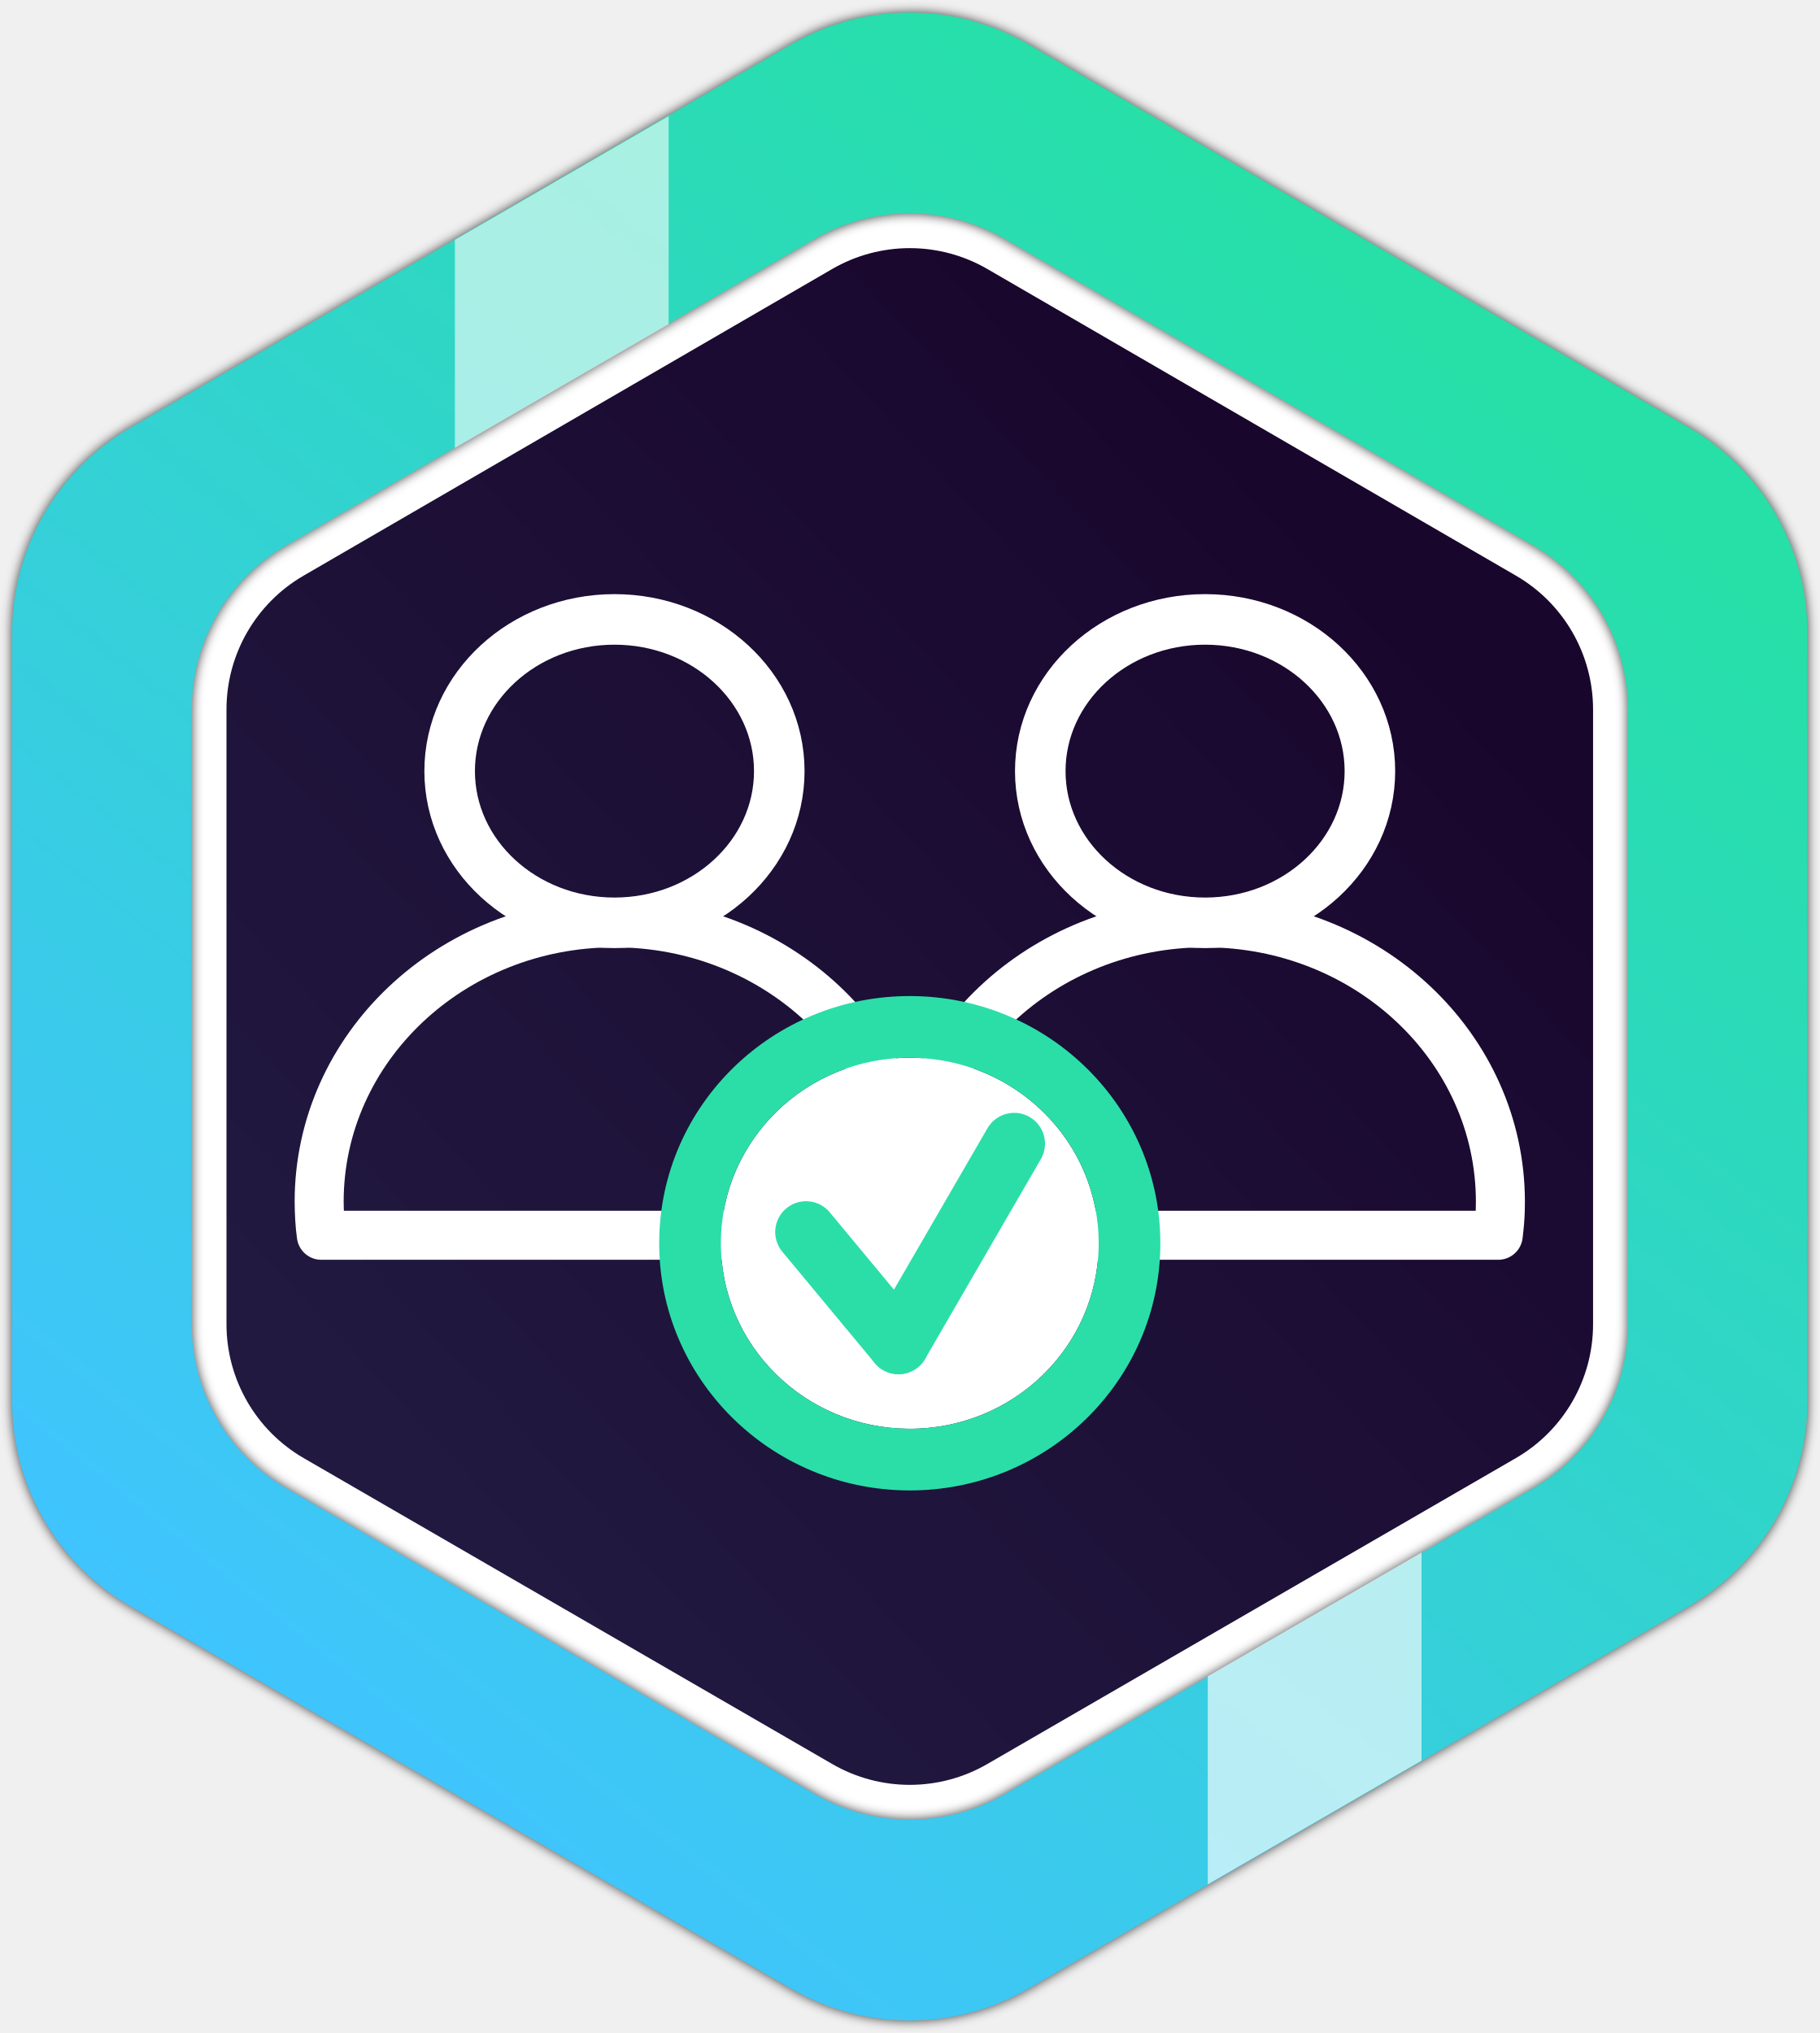
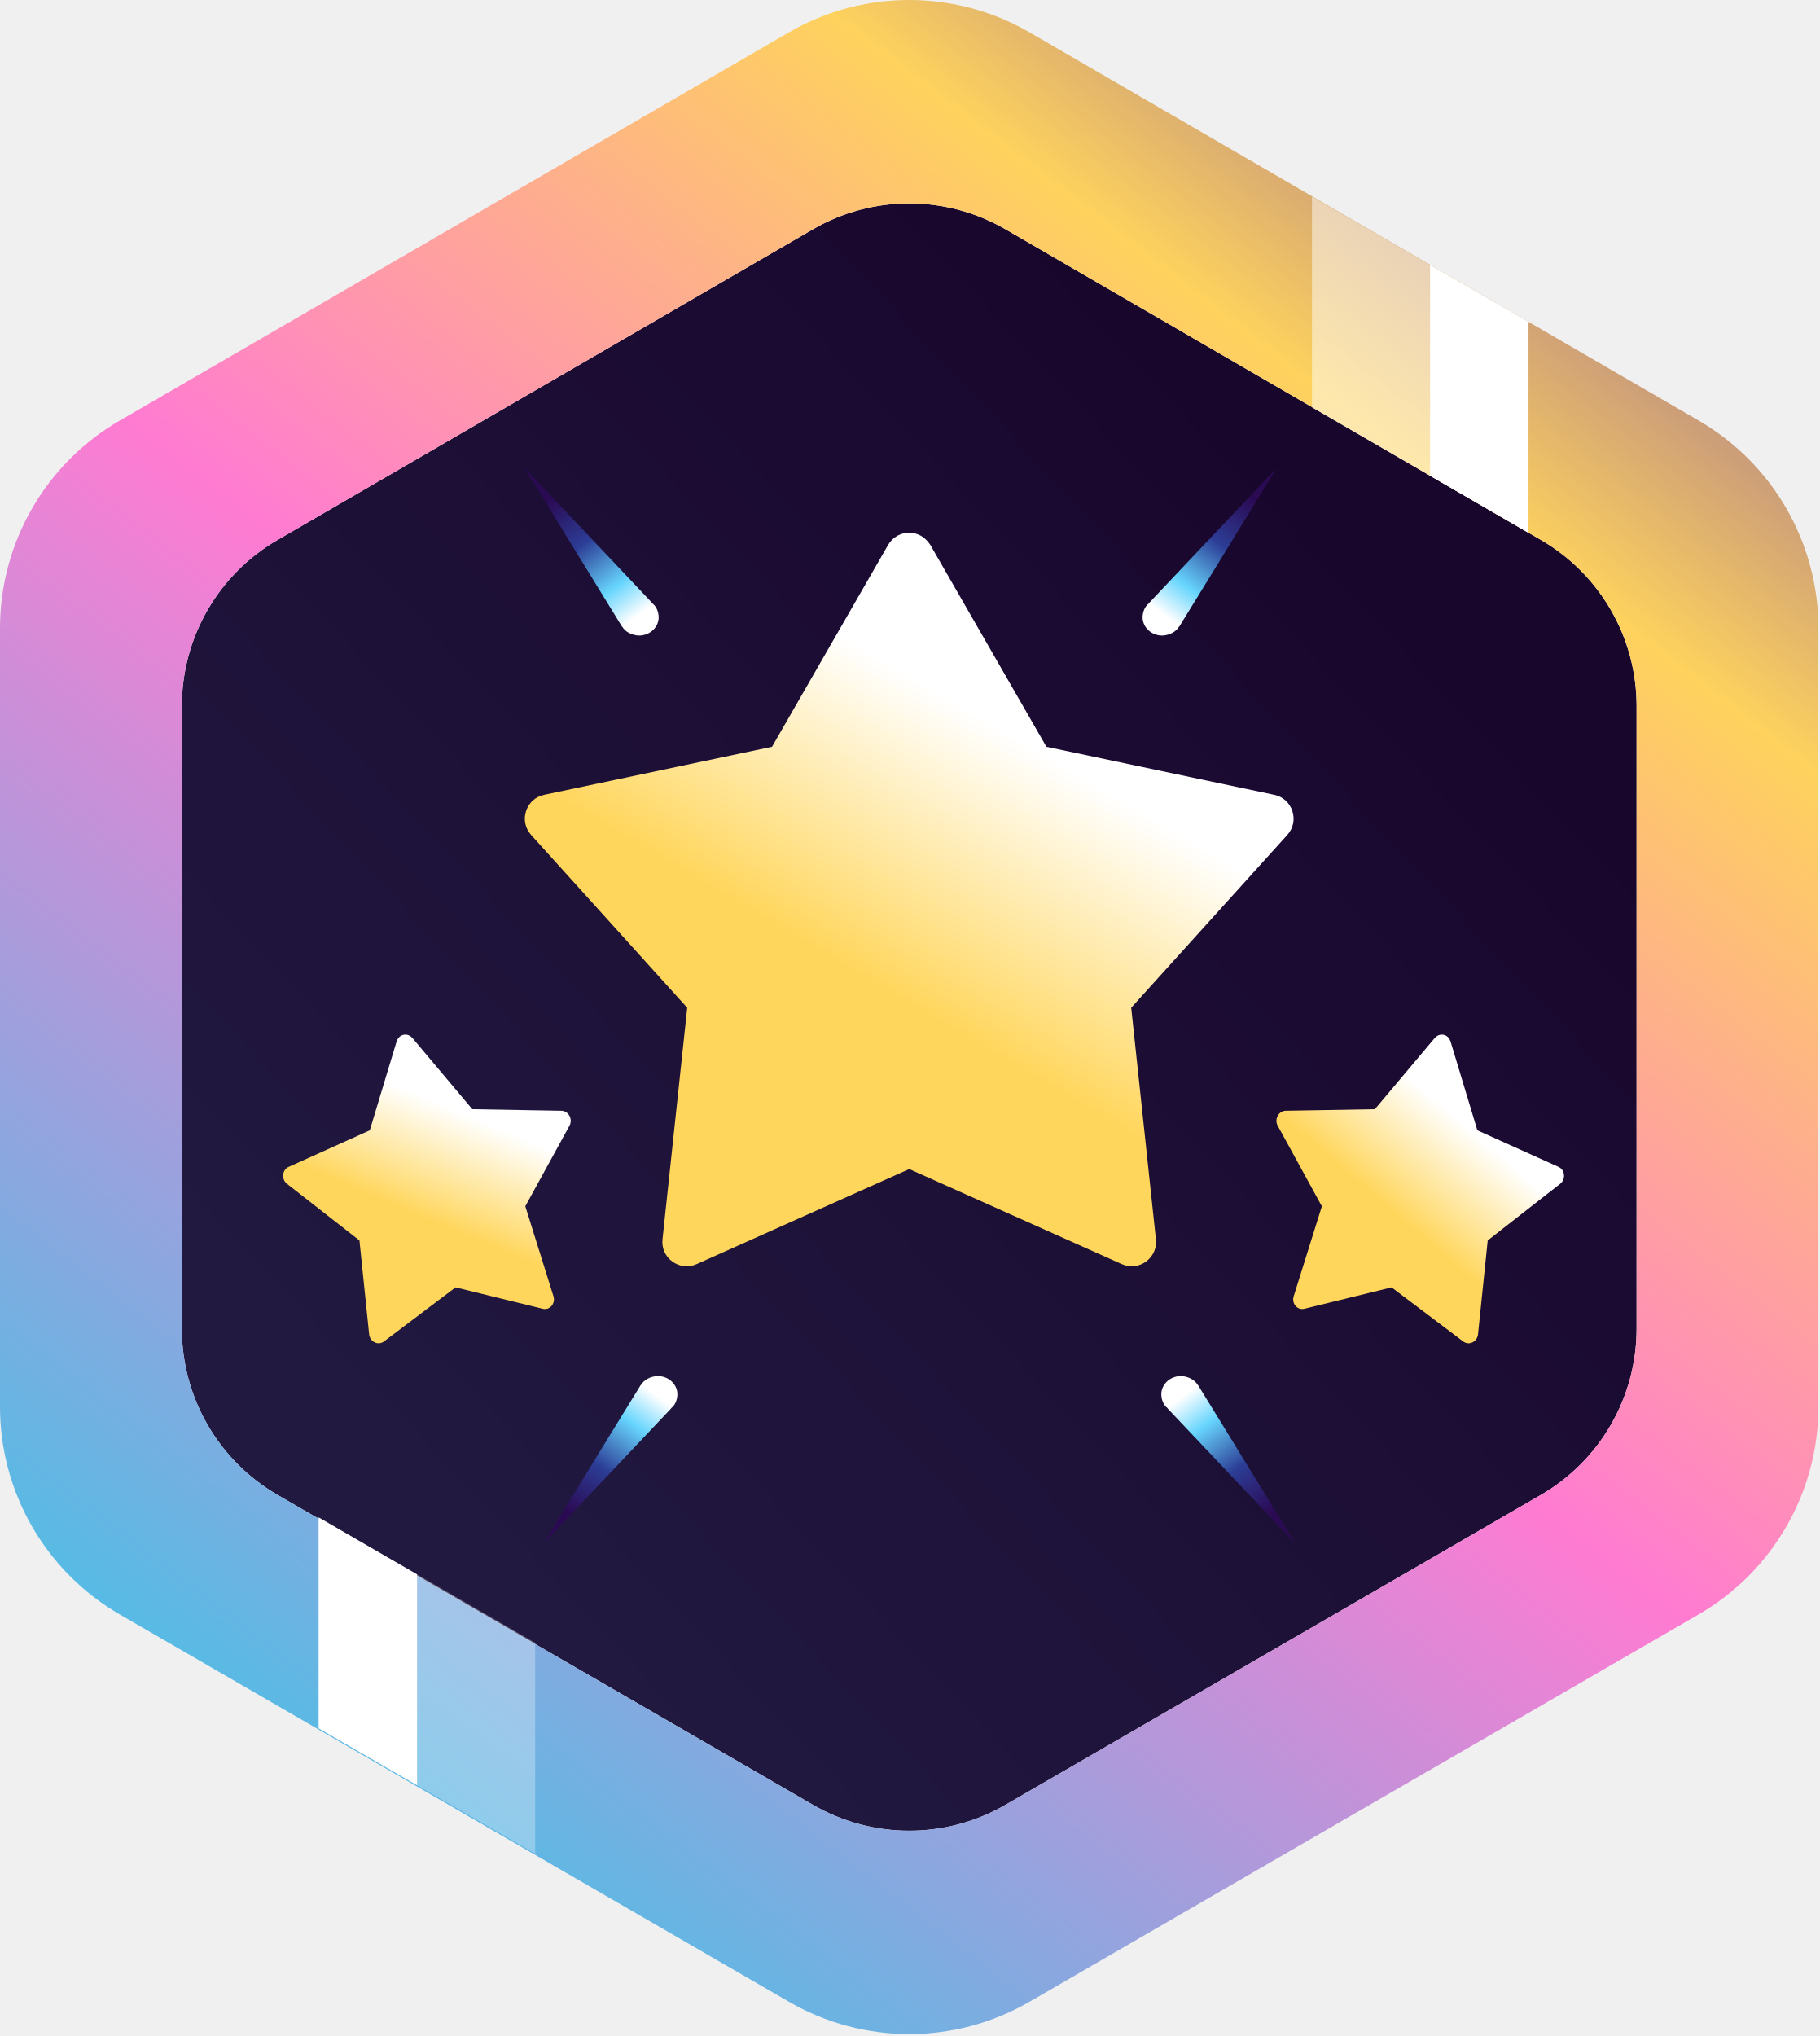
- <svg xmlns="http://www.w3.org/2000/svg" width="784" height="876" viewBox="0 0 784 876" fill="none">
-   <path d="M701.416 570.592V305.712C701.416 276.596 685.915 249.684 660.732 235.076L432.98 102.948C407.64 88.248 376.364 88.248 351.024 102.948L123.272 235.076C98.088 249.684 82.588 276.596 82.588 305.712V570.592C82.588 599.734 98.12 626.668 123.342 641.268L351.094 773.092C376.4 787.739 407.604 787.739 432.91 773.092L660.662 641.268C685.884 626.668 701.416 599.734 701.416 570.592Z" fill="url(#paint0_linear_1785_3414)" />
-   <path d="M701.416 570.592V305.712C701.416 276.596 685.915 249.684 660.732 235.076L432.98 102.948C407.64 88.248 376.364 88.248 351.024 102.948L123.272 235.076C98.088 249.684 82.588 276.596 82.588 305.712V570.592C82.588 599.734 98.12 626.668 123.342 641.268L351.094 773.092C376.4 787.739 407.604 787.739 432.91 773.092L660.662 641.268C685.884 626.668 701.416 599.734 701.416 570.592Z" fill="url(#paint1_linear_1785_3414)" />
-   <path d="M701.416 570.592V305.712C701.416 276.596 685.915 249.684 660.732 235.076L432.98 102.948C407.64 88.248 376.364 88.248 351.024 102.948L123.272 235.076C98.088 249.684 82.588 276.596 82.588 305.712V570.592C82.588 599.734 98.12 626.668 123.342 641.268L351.094 773.092C376.4 787.739 407.604 787.739 432.91 773.092L660.662 641.268C685.884 626.668 701.416 599.734 701.416 570.592Z" stroke="white" stroke-width="30" />
-   <g filter="url(#filter0_f_1785_3414)">
-     <path d="M395.318 5.457C412.265 5.946 428.483 10.96 443.224 19.185L727.914 184.345C759.392 202.606 778.768 236.246 778.768 272.639V603.739C778.768 640.168 759.354 673.836 727.826 692.085L443.136 856.865C411.504 875.174 372.498 875.174 340.866 856.865L56.176 692.085C24.648 673.836 5.234 640.168 5.234 603.739V272.639C5.234 236.246 24.608 202.606 56.088 184.345L340.778 19.185C358.285 9.057 375.283 5.457 395.318 5.457ZM397.306 92.095C381.009 91.1 365.206 95.034 351.022 102.948L123.271 235.076C98.086 249.684 82.587 276.596 82.587 305.712V570.591C82.587 599.734 98.118 626.668 123.341 641.268L351.093 773.092C376.398 787.739 407.603 787.739 432.909 773.092L660.661 641.268C685.883 626.668 701.414 599.734 701.414 570.592L701.415 570.591V305.711C701.414 276.596 685.914 249.684 660.731 235.076L432.979 102.948C425.187 98.443 416.688 95.225 407.846 93.473C404.37 92.785 400.819 92.554 397.306 92.095Z" fill="black" fill-opacity="0.75" />
-   </g>
-   <path d="M778.768 603.739C778.768 640.168 759.354 673.836 727.826 692.085L443.136 856.865C411.504 875.174 372.498 875.174 340.866 856.865L56.176 692.085C24.648 673.836 5.234 640.168 5.234 603.739V272.639C5.234 236.246 24.608 202.606 56.088 184.345L340.778 19.185C372.454 0.81 411.548 0.81 443.224 19.185L727.914 184.345C759.392 202.606 778.768 236.246 778.768 272.639V603.739ZM701.415 570.592V305.712C701.414 276.596 685.914 249.684 660.731 235.076L432.979 102.948C407.638 88.248 376.363 88.248 351.022 102.948L123.271 235.076C98.086 249.684 82.587 276.596 82.587 305.712V570.592C82.587 599.734 98.118 626.668 123.341 641.268L351.093 773.092C376.398 787.739 407.603 787.739 432.909 773.092L660.661 641.268C685.883 626.668 701.414 599.734 701.414 570.592H701.415Z" fill="url(#paint2_linear_1785_3414)" />
-   <path d="M196 103.33L288.102 50.02V139.714L196 193.023V103.33Z" fill="white" fill-opacity="0.588" />
-   <path d="M612.511 758.643L520.408 811.952V722.26L612.511 668.95V758.643Z" fill="white" fill-opacity="0.648" />
-   <path d="M264.759 397.635C225.538 397.635 193.744 368.369 193.744 332.266C193.744 296.163 225.538 266.896 264.759 266.896C303.979 266.896 335.773 296.163 335.773 332.266C335.773 368.369 303.979 397.635 264.759 397.635Z" stroke="white" stroke-width="21.78" stroke-linecap="round" stroke-linejoin="round" />
-   <path d="M264.759 397.635C335.033 397.636 392.001 451.449 392.001 517.831C391.95 521.609 391.978 522.629 391.63 527.079C391.494 528.812 391.258 530.536 391.072 532.265H138.445C137.761 527.484 137.581 522.655 137.516 517.831C137.516 451.449 194.485 397.636 264.759 397.636V397.635Z" stroke="white" stroke-width="21.12" stroke-linecap="round" stroke-linejoin="round" />
-   <path d="M519.244 397.635C480.024 397.635 448.23 368.369 448.23 332.266C448.23 296.163 480.024 266.896 519.244 266.896C558.464 266.896 590.259 296.163 590.259 332.266C590.259 368.369 558.464 397.635 519.244 397.635Z" stroke="white" stroke-width="21.78" stroke-linecap="round" stroke-linejoin="round" />
-   <path d="M519.244 397.635C589.518 397.636 646.486 451.449 646.486 517.831C646.436 521.609 646.464 522.629 646.115 527.079C645.98 528.812 645.744 530.536 645.558 532.265H392.93C392.247 527.484 392.067 522.655 392.002 517.831C392.002 451.449 448.97 397.636 519.244 397.636V397.635Z" stroke="white" stroke-width="21.12" stroke-linecap="round" stroke-linejoin="round" />
-   <path d="M391.522 615.637C346.57 615.367 310.343 579.361 310.607 535.214C310.872 491.067 347.527 455.497 392.48 455.766C437.432 456.036 473.659 492.042 473.395 536.189C473.13 580.336 436.475 615.906 391.522 615.637Z" fill="white" />
-   <path d="M392.64 429.193C452.162 429.55 500.322 477.417 499.969 536.348C499.616 595.28 450.886 642.566 391.364 642.21C331.842 641.853 283.682 593.986 284.035 535.055C284.388 476.123 333.118 428.837 392.64 429.193ZM392.481 455.766C347.528 455.497 310.873 491.067 310.608 535.214C310.344 579.361 346.571 615.367 391.523 615.637C436.476 615.906 473.131 580.336 473.396 536.189C473.66 492.042 437.433 456.036 392.481 455.766Z" fill="#2BDEA8" />
-   <path d="M347.307 530.877L387.13 578.843" stroke="#2BDEA8" stroke-width="26.573" stroke-linecap="round" stroke-linejoin="round" />
-   <path d="M387.129 578.842L436.982 492.801" stroke="#2BDEA8" stroke-width="26.573" stroke-linecap="round" stroke-linejoin="round" />
+ <svg xmlns="http://www.w3.org/2000/svg" width="774" height="866" viewBox="0 0 774 866" fill="none">
+   <path d="M696.181 565.188V300.308C696.181 271.192 680.68 244.28 655.497 229.672L427.745 97.544C402.405 82.844 371.129 82.844 345.789 97.544L118.037 229.672C92.853 244.28 77.353 271.192 77.353 300.308V565.188C77.353 594.33 92.885 621.264 118.107 635.864L345.859 767.688C371.165 782.335 402.369 782.335 427.675 767.688L655.427 635.864C680.649 621.264 696.181 594.33 696.181 565.188Z" fill="url(#paint0_linear_198_27)" />
+   <path d="M773.534 598.335C773.534 634.764 754.12 668.432 722.592 686.681L437.902 851.461C406.27 869.77 367.264 869.77 335.632 851.461L50.942 686.681C19.414 668.432 0 634.764 0 598.335V267.235C0 230.842 19.374 197.202 50.854 178.941L335.544 13.781C367.22 -4.594 406.314 -4.594 437.99 13.781L722.68 178.941C754.158 197.202 773.534 230.842 773.534 267.235V598.335ZM696.181 565.188V300.308C696.18 271.192 680.68 244.28 655.497 229.672L427.745 97.544C402.404 82.844 371.129 82.844 345.788 97.544L118.037 229.672C92.852 244.28 77.353 271.192 77.353 300.308V565.188C77.353 594.33 92.884 621.264 118.107 635.864L345.859 767.688C371.164 782.335 402.369 782.335 427.675 767.688L655.427 635.864C680.649 621.264 696.18 594.33 696.18 565.188H696.181Z" fill="url(#paint1_linear_198_27)" />
+   <path d="M135.557 735.125L227.66 788.434V698.741L135.557 645.432V735.125Z" fill="white" fill-opacity="0.293" />
+   <path opacity="0.638" d="M650.199 136.923L558.096 83.614V173.306L650.199 226.616V136.923Z" fill="white" fill-opacity="0.752" />
+   <path d="M608.344 112.697L650.199 136.923V226.616L608.344 202.39V112.697Z" fill="white" />
+   <path d="M135.557 645.432L177.412 669.658V759.35L135.557 735.125V645.432Z" fill="white" />
+   <path d="M542.974 199.209L522.374 232.815L501.652 266.508L501.599 266.469C500.195 268.842 497.618 270.004 494.975 270.307C490.332 270.616 486.333 267.329 486.042 262.964C485.973 260.665 486.814 258.04 488.754 256.619L488.696 256.573L515.861 227.821L542.974 199.209Z" fill="url(#paint2_linear_198_27)" />
+   <path d="M223.256 199.209L243.857 232.815L264.579 266.508L264.632 266.469C266.036 268.842 268.613 270.004 271.256 270.307C275.898 270.616 279.897 267.329 280.188 262.964C280.257 260.665 279.417 258.04 277.476 256.619L277.534 256.573L250.37 227.821L223.256 199.209Z" fill="url(#paint3_linear_198_27)" />
+   <path d="M550.937 656.421L530.337 622.814L509.615 589.122L509.562 589.161C508.158 586.788 505.581 585.625 502.938 585.323C498.296 585.013 494.297 588.3 494.006 592.665C493.937 594.964 494.777 597.59 496.718 599.011L496.66 599.057L523.824 627.809L550.937 656.421Z" fill="url(#paint4_linear_198_27)" />
+   <path d="M231.22 656.421L251.82 622.814L272.542 589.122L272.595 589.161C273.999 586.788 276.576 585.625 279.219 585.323C283.861 585.013 287.86 588.3 288.151 592.665C288.221 594.964 287.38 597.59 285.44 599.011L285.498 599.057L258.333 627.809L231.22 656.421Z" fill="url(#paint5_linear_198_27)" />
+   <path d="M614.088 440.154L614.574 440.271C615.797 440.728 616.552 441.64 617.02 442.888L628.451 480.772L662.989 496.34C665.772 497.595 666.148 501.601 663.664 503.541L632.852 527.611L628.729 567.518C628.396 570.734 624.899 572.442 622.444 570.588L591.968 547.58L554.882 556.676C551.893 557.409 549.355 554.458 550.32 551.372L562.3 513.083L543.503 478.797C541.988 476.034 543.916 472.503 546.969 472.45L584.848 471.793L610.315 441.508C611.17 440.532 612.346 439.982 613.598 440.07L614.088 440.154Z" fill="url(#paint6_linear_198_27)" />
+   <path d="M386.765 226.616L388.073 226.657C391.458 227.154 393.877 228.981 395.739 231.765L445.128 317.632L542.054 338.07C549.865 339.717 552.95 349.212 547.599 355.135L481.197 428.641L491.712 527.139C492.559 535.077 484.482 540.945 477.195 537.686L386.767 497.248L296.339 537.686C289.052 540.945 280.975 535.077 281.822 527.14L292.337 428.641L225.935 355.135C220.584 349.212 223.669 339.717 231.48 338.07L328.406 317.632L377.795 231.765C379.473 228.981 382.201 227.067 385.461 226.657L386.765 226.616Z" fill="url(#paint7_linear_198_27)" />
+   <path d="M171.669 440.154L171.183 440.271C169.959 440.728 169.205 441.64 168.737 442.888L157.306 480.772L122.768 496.34C119.985 497.595 119.608 501.601 122.091 503.541L152.905 527.611L157.028 567.518C157.361 570.734 160.858 572.442 163.313 570.588L193.789 547.58L230.875 556.676C233.863 557.409 236.401 554.458 235.436 551.372L223.457 513.083L242.254 478.797C243.769 476.034 241.84 472.503 238.788 472.45L200.909 471.793L175.44 441.508C174.586 440.532 173.41 439.982 172.159 440.07L171.669 440.154Z" fill="url(#paint8_linear_198_27)" />
  <defs>
-     <filter id="filter0_f_1785_3414" x="0.234" y="0.457" width="783.533" height="875.14" filterUnits="userSpaceOnUse" color-interpolation-filters="sRGB">
-       <feFlood flood-opacity="0" result="BackgroundImageFix" />
-       <feBlend mode="normal" in="SourceGraphic" in2="BackgroundImageFix" result="shape" />
-       <feGaussianBlur stdDeviation="2.5" result="effect1_foregroundBlur_1785_3414" />
-     </filter>
-     <linearGradient id="paint0_linear_1785_3414" x1="421.727" y1="420.241" x2="278.166" y2="531.032" gradientUnits="userSpaceOnUse">
-       <stop stop-color="#6A24CC" />
-       <stop offset="1" stop-color="#2D1081" />
-     </linearGradient>
-     <linearGradient id="paint1_linear_1785_3414" x1="579.645" y1="236.429" x2="167.963" y2="620.749" gradientUnits="userSpaceOnUse">
+     <linearGradient id="paint0_linear_198_27" x1="574.41" y1="231.025" x2="162.728" y2="615.345" gradientUnits="userSpaceOnUse">
      <stop stop-color="#19062D" />
      <stop offset="1" stop-color="#211940" />
    </linearGradient>
-     <linearGradient id="paint2_linear_1785_3414" x1="622.508" y1="139.148" x2="128.818" y2="758.68" gradientUnits="userSpaceOnUse">
-       <stop stop-color="#26E0A7" />
-       <stop offset="1" stop-color="#40C4FF" />
+     <linearGradient id="paint1_linear_198_27" x1="721.412" y1="-22.55" x2="123.584" y2="753.276" gradientUnits="userSpaceOnUse">
+       <stop stop-color="#703EAC" />
+       <stop offset="0.252" stop-color="#FED25D" />
+       <stop offset="0.578" stop-color="#FF7BD2" />
+       <stop offset="1" stop-color="#54BCE5" />
+     </linearGradient>
+     <linearGradient id="paint2_linear_198_27" x1="496.801" y1="262.814" x2="533.501" y2="212.879" gradientUnits="userSpaceOnUse">
+       <stop stop-color="white" />
+       <stop offset="0.251" stop-color="#67D5FD" />
+       <stop offset="0.62" stop-color="#2C3D96" />
+       <stop offset="1" stop-color="#2B0A54" />
+     </linearGradient>
+     <linearGradient id="paint3_linear_198_27" x1="269.632" y1="263.199" x2="232.931" y2="213.264" gradientUnits="userSpaceOnUse">
+       <stop stop-color="white" />
+       <stop offset="0.251" stop-color="#67D5FD" />
+       <stop offset="0.62" stop-color="#2C3D96" />
+       <stop offset="1" stop-color="#2B0A54" />
+     </linearGradient>
+     <linearGradient id="paint4_linear_198_27" x1="504.35" y1="593.04" x2="541.05" y2="642.973" gradientUnits="userSpaceOnUse">
+       <stop stop-color="white" />
+       <stop offset="0.251" stop-color="#67D5FD" />
+       <stop offset="0.62" stop-color="#2C3D96" />
+       <stop offset="1" stop-color="#2B0A54" />
+     </linearGradient>
+     <linearGradient id="paint5_linear_198_27" x1="278.013" y1="592.648" x2="241.313" y2="642.581" gradientUnits="userSpaceOnUse">
+       <stop stop-color="white" />
+       <stop offset="0.251" stop-color="#67D5FD" />
+       <stop offset="0.62" stop-color="#2C3D96" />
+       <stop offset="1" stop-color="#2B0A54" />
+     </linearGradient>
+     <linearGradient id="paint6_linear_198_27" x1="592.677" y1="515.513" x2="623.978" y2="478.886" gradientUnits="userSpaceOnUse">
+       <stop stop-color="#FFD65C" />
+       <stop offset="1" stop-color="white" />
+     </linearGradient>
+     <linearGradient id="paint7_linear_198_27" x1="372.755" y1="419.061" x2="433.748" y2="314.904" gradientUnits="userSpaceOnUse">
+       <stop stop-color="#FFD65C" />
+       <stop offset="1" stop-color="white" />
+     </linearGradient>
+     <linearGradient id="paint8_linear_198_27" x1="190.584" y1="522.214" x2="208.95" y2="478.544" gradientUnits="userSpaceOnUse">
+       <stop stop-color="#FFD65C" />
+       <stop offset="1" stop-color="white" />
    </linearGradient>
  </defs>
</svg>
